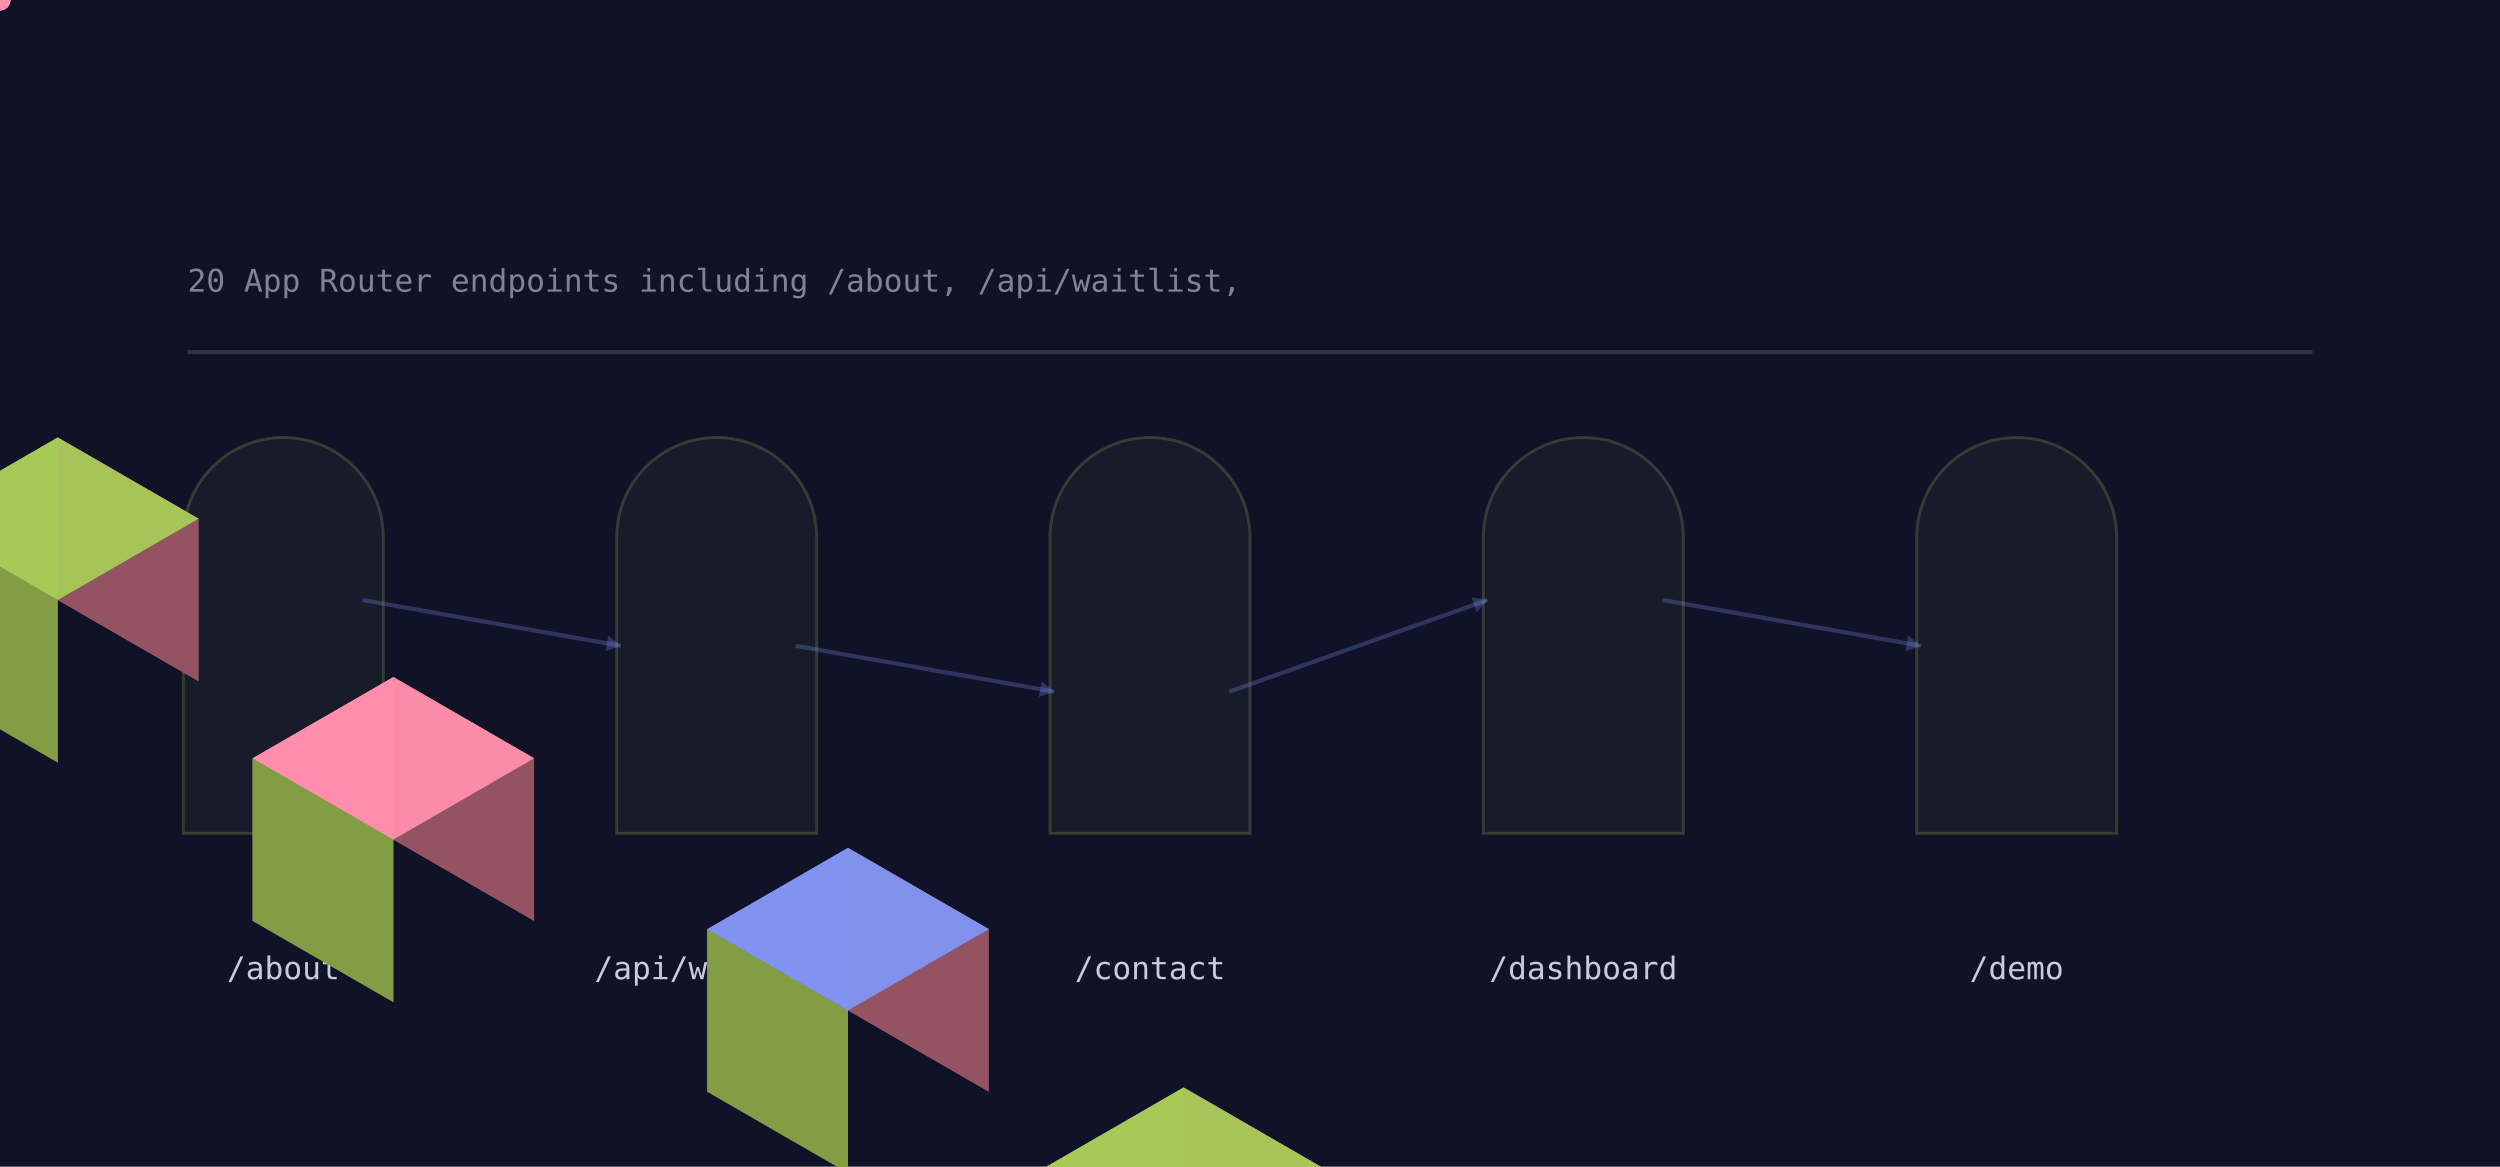
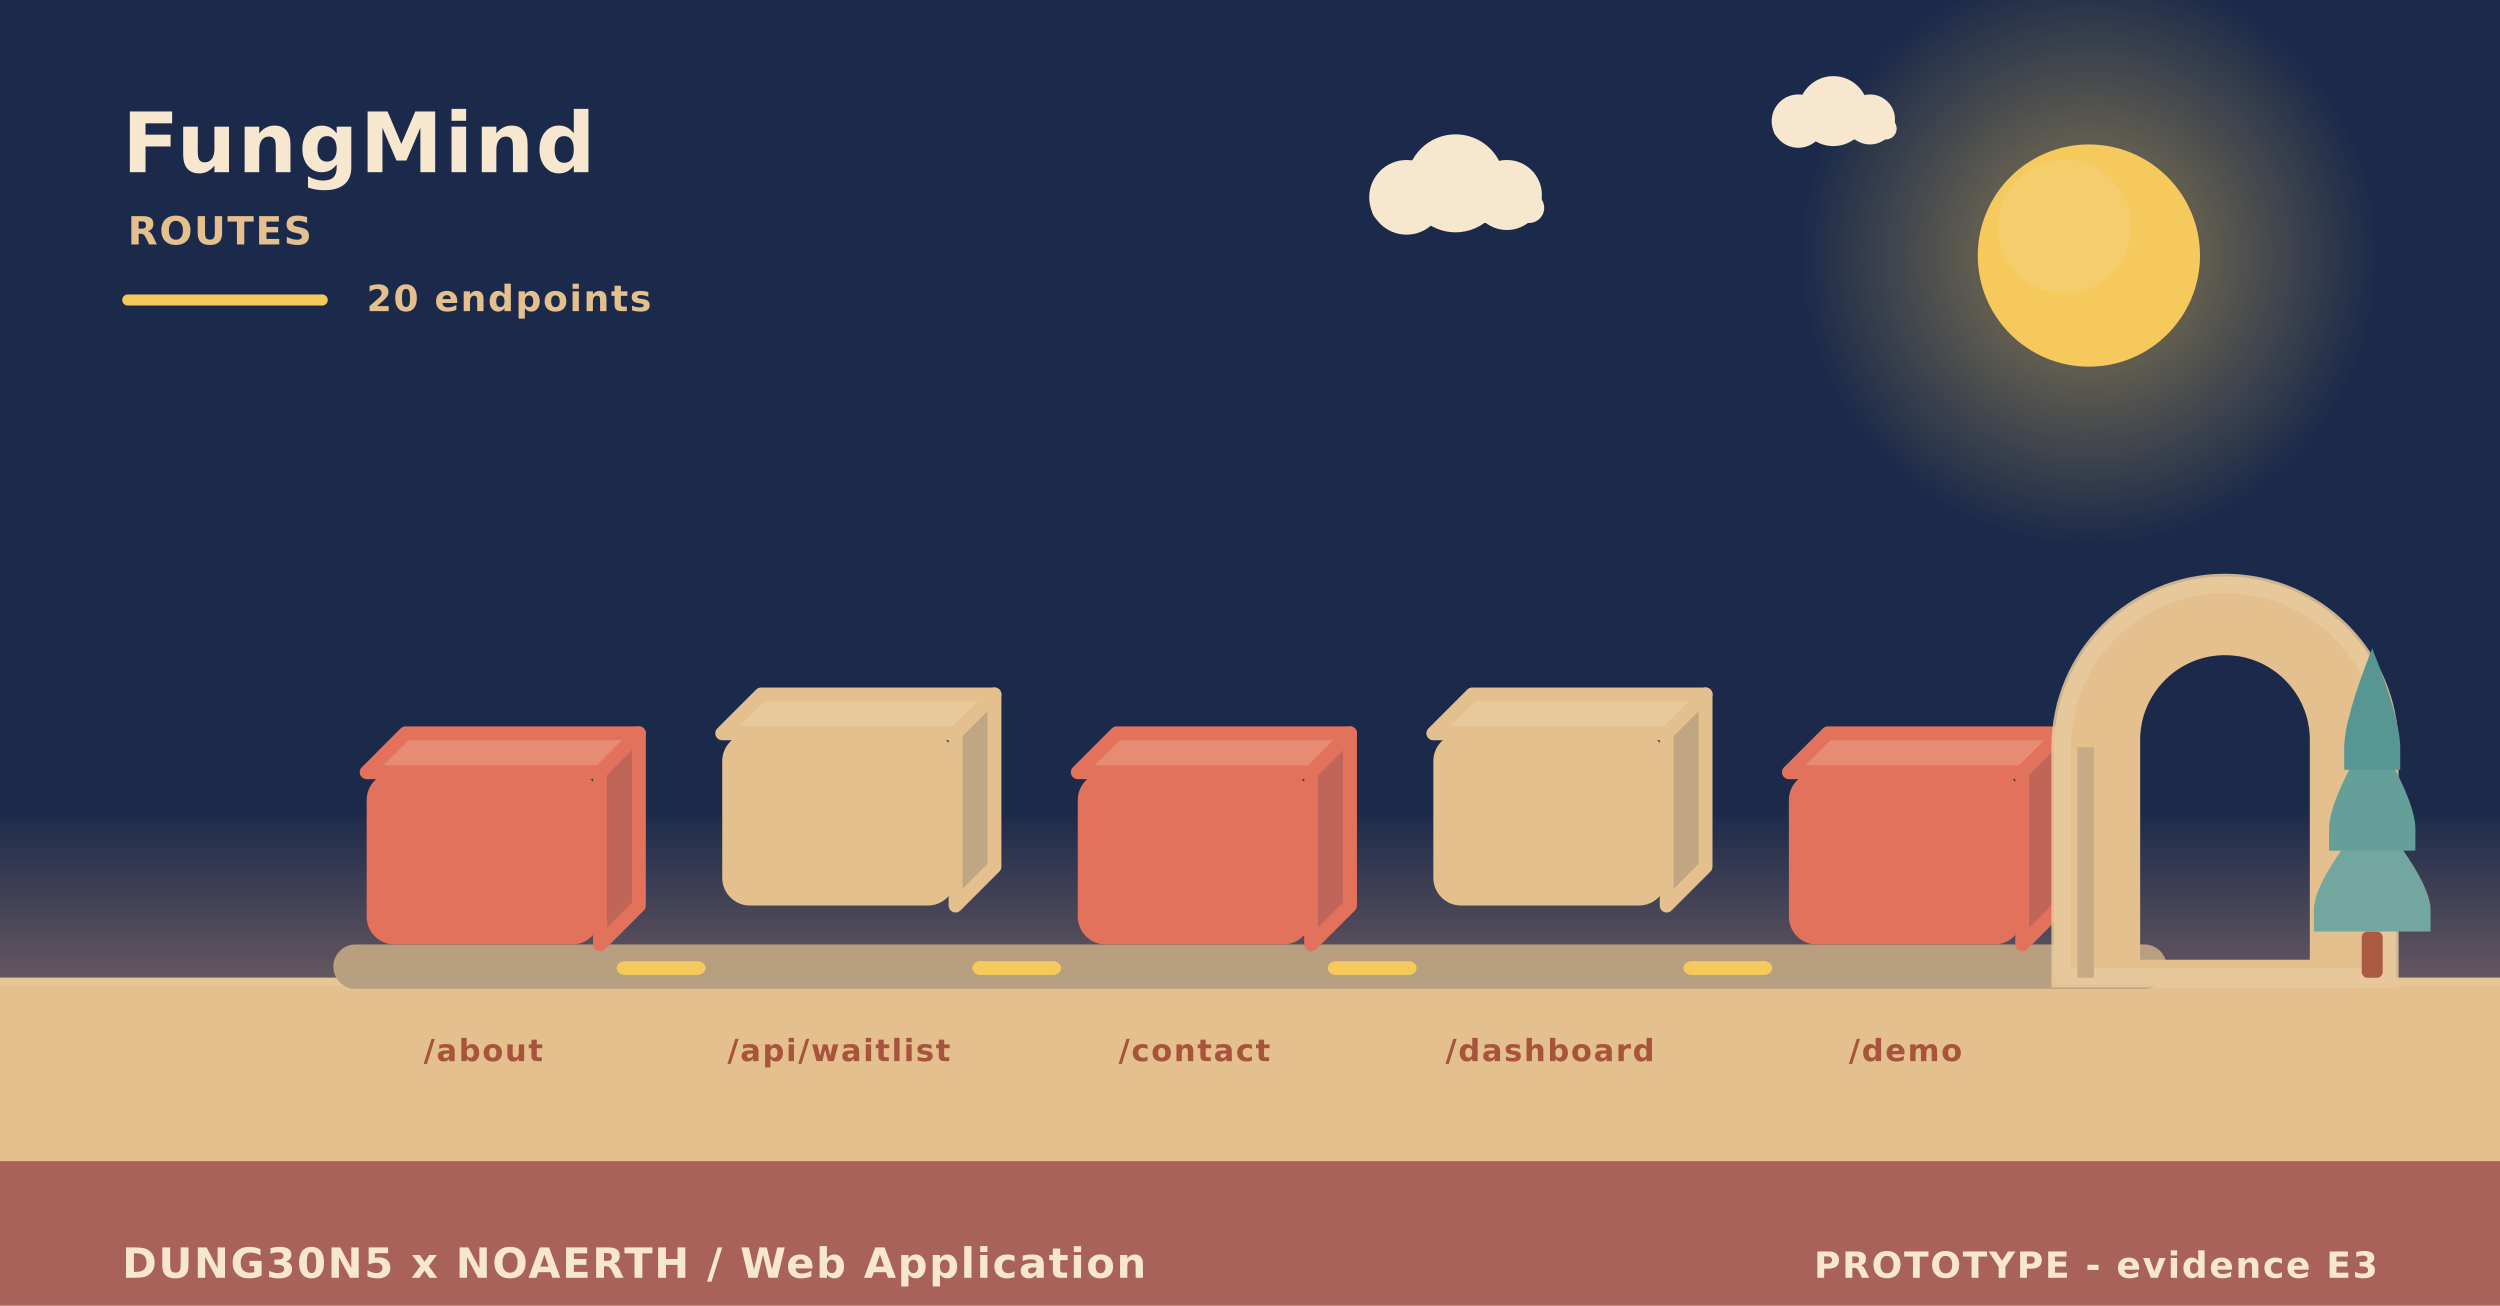
- <svg xmlns="http://www.w3.org/2000/svg" viewBox="0 0 1200 560" width="1200" height="560" role="img" aria-label="FungMind data flow">
-   <rect width="1200" height="560" fill="#101228" />
-   <defs>
-     <linearGradient id="gf" x1="0" y1="0" x2="1" y2="1">
-       <stop offset="0%" stop-color="#8093f1" />
-       <stop offset="100%" stop-color="#a7c957" />
-     </linearGradient>
-   </defs>
-   <path d="M88.00,400.00 L88.00,258.00 A48.00,48.00 0 0 1 184.00,258.00 L184.00,400.00 Z" fill="rgba(167,201,87,0.100)" opacity="0.55" stroke="rgba(167,201,87,0.400)" stroke-width="1.4" />
-   <polygon points="-133.37,173.00 -65.82,212.00 -65.82,134.00 -133.37,95.00" fill="#945363" opacity="0.95" />
-   <polygon points="-200.92,212.00 -133.37,251.00 -133.37,173.00 -200.92,134.00" fill="#829d44" opacity="0.95" />
-   <polygon points="-133.37,95.00 -65.82,134.00 -133.37,173.00 -200.92,134.00" fill="#8093f1" opacity="0.95" />
+ <svg xmlns="http://www.w3.org/2000/svg" width="900" height="470" viewBox="0 0 900 470" role="img" aria-label="FungMind - how data moves">
+   <linearGradient id="skyd" x1="0" y1="0" x2="0" y2="1">
+     <stop offset="0" stop-color="#1b2a4a" />
+     <stop offset="0.62" stop-color="#1b2a4a" />
+     <stop offset="1" stop-color="#f3ad8a" />
+   </linearGradient>
+   <rect width="900" height="470" fill="url(#skyd)" />
+   <radialGradient id="sund">
+     <stop offset="0.35" stop-color="#f5c95c" stop-opacity="0.34" />
+     <stop offset="1" stop-color="#f5c95c" stop-opacity="0" />
+   </radialGradient>
+   <circle cx="752" cy="92" r="104" fill="url(#sund)" />
+   <circle cx="752" cy="92" r="40" fill="#f5c95c" />
+   <circle cx="743.2" cy="81.6" r="24" fill="#f5d27e" opacity="0.5" />
  <g>
-     <polygon points="-133.37,173.00 -65.82,212.00 -65.82,134.00 -133.37,95.00" fill="#945363" opacity="0.95" />
-     <polygon points="-200.92,212.00 -133.37,251.00 -133.37,173.00 -200.92,134.00" fill="#829d44" opacity="0.95" />
-     <polygon points="-133.37,95.00 -65.82,134.00 -133.37,173.00 -200.92,134.00" fill="#8093f1" opacity="0.95" />
-     <animate attributeName="opacity" values="0.25;1.0;0.25" dur="4.958s" begin="0.0s" repeatCount="indefinite" />
+     <circle cx="524" cy="66" r="17.64" fill="#f6e7ce" />
+     <circle cx="506.36" cy="71.04" r="13.44" fill="#f6e7ce" />
+     <circle cx="542.48" cy="70.2" r="12.6" fill="#f6e7ce" />
+     <rect x="493.76" y="69.36" width="62.16" height="10.92" rx="5.46" fill="#f6e7ce" />
+     <animateTransform attributeName="transform" type="translate" values="0 0;24 0;0 0" dur="36s" begin="0s" repeatCount="indefinite" />
  </g>
-   <text x="136" y="470" font-family="ui-monospace,Menlo,monospace" font-size="15" fill="rgba(242,242,255,0.820)" text-anchor="middle">/about</text>
-   <path d="M296.00,400.00 L296.00,258.00 A48.00,48.00 0 0 1 392.00,258.00 L392.00,400.00 Z" fill="rgba(167,201,87,0.100)" opacity="0.55" stroke="rgba(167,201,87,0.400)" stroke-width="1.4" />
-   <polygon points="27.71,288.00 95.26,327.00 95.26,249.00 27.71,210.00" fill="#945363" opacity="0.95" />
-   <polygon points="-39.84,327.00 27.71,366.00 27.71,288.00 -39.84,249.00" fill="#829d44" opacity="0.95" />
-   <polygon points="27.71,210.00 95.26,249.00 27.71,288.00 -39.84,249.00" fill="#a7c957" opacity="0.95" />
  <g>
-     <polygon points="27.71,288.00 95.26,327.00 95.26,249.00 27.71,210.00" fill="#945363" opacity="0.95" />
-     <polygon points="-39.84,327.00 27.71,366.00 27.71,288.00 -39.84,249.00" fill="#829d44" opacity="0.95" />
-     <polygon points="27.71,210.00 95.26,249.00 27.71,288.00 -39.84,249.00" fill="#a7c957" opacity="0.95" />
-     <animate attributeName="opacity" values="0.25;1.0;0.25" dur="4.958s" begin="0.4s" repeatCount="indefinite" />
+     <circle cx="660" cy="40" r="12.6" fill="#f6e7ce" />
+     <circle cx="647.4" cy="43.6" r="9.6" fill="#f6e7ce" />
+     <circle cx="673.2" cy="43" r="9" fill="#f6e7ce" />
+     <rect x="638.4" y="42.4" width="44.4" height="7.8" rx="3.9" fill="#f6e7ce" />
+     <animateTransform attributeName="transform" type="translate" values="0 0;-18 0;0 0" dur="46s" begin="3s" repeatCount="indefinite" />
  </g>
-   <text x="344" y="470" font-family="ui-monospace,Menlo,monospace" font-size="15" fill="rgba(242,242,255,0.820)" text-anchor="middle">/api/waitlist</text>
-   <line x1="174.00" y1="288.00" x2="298.00" y2="310.00" stroke="rgba(128,147,241,0.500)" stroke-width="2.00" opacity="0.55" />
-   <polygon points="298.00,310.00 291.97,305.07 290.64,312.55" fill="rgba(128,147,241,0.500)" opacity="0.55" />
-   <g opacity="0.9">
-     <circle cx="0.00" cy="0.00" r="5.00" fill="#ff8fab" opacity="1.00" />
-     <animateTransform attributeName="transform" type="translate" values="174.00,288.00 298.00,310.00" dur="3.967s" begin="0.0s" repeatCount="indefinite" />
-     <animateTransform attributeName="transform" type="translate" values="298.00,310.00 174.00,288.00" dur="3.967s" begin="1.983s" repeatCount="indefinite" />
+   <rect x="0" y="352" width="900" height="118" fill="#e3c08d" />
+   <rect x="0" y="352" width="900" height="3" fill="#e6c596" />
+   <text x="44" y="62" font-family="Verdana,DejaVu Sans,sans-serif" font-size="30" font-weight="700" letter-spacing="0.6" fill="#f6e7ce" text-anchor="start">FungMind</text>
+   <text x="46" y="88" font-family="Verdana,DejaVu Sans,sans-serif" font-size="14" font-weight="700" letter-spacing="0.6" fill="#e3c08d" text-anchor="start">ROUTES</text>
+   <rect x="44" y="106" width="74" height="4" rx="2" fill="#f5c95c" />
+   <text x="132" y="112" font-family="Verdana,DejaVu Sans,sans-serif" font-size="13" font-weight="700" letter-spacing="0.6" fill="#e3c08d" text-anchor="start">20 endpoints</text>
+   <rect x="120" y="340" width="660" height="16" rx="8" fill="#b79f80" />
+   <g>
+     <path d="M132,278 L216,278 L230,264 L146,264 Z" fill="#e68c74" stroke="#e2725b" stroke-width="5" stroke-linejoin="round" />
+     <path d="M216,278 L230,264 L230,326 L216,340 Z" fill="#c06658" stroke="#e2725b" stroke-width="5" stroke-linejoin="round" />
+     <rect x="132" y="278" width="84" height="62" rx="10" fill="#e2725b" />
+     <animateTransform attributeName="transform" type="translate" values="0 10;0 0" dur="0.8s" begin="0s" fill="freeze" />
  </g>
-   <path d="M504.00,400.00 L504.00,258.00 A48.00,48.00 0 0 1 600.00,258.00 L600.00,400.00 Z" fill="rgba(167,201,87,0.100)" opacity="0.55" stroke="rgba(167,201,87,0.400)" stroke-width="1.4" />
-   <polygon points="188.79,403.00 256.34,442.00 256.34,364.00 188.79,325.00" fill="#945363" opacity="0.95" />
-   <polygon points="121.24,442.00 188.79,481.00 188.79,403.00 121.24,364.00" fill="#829d44" opacity="0.95" />
-   <polygon points="188.79,325.00 256.34,364.00 188.79,403.00 121.24,364.00" fill="#ff8fab" opacity="0.95" />
+   <text x="174" y="382" font-family="Verdana,DejaVu Sans,sans-serif" font-size="11" font-weight="700" letter-spacing="0.6" fill="#a8543c" text-anchor="middle">/about</text>
  <g>
-     <polygon points="188.79,403.00 256.34,442.00 256.34,364.00 188.79,325.00" fill="#945363" opacity="0.95" />
-     <polygon points="121.24,442.00 188.79,481.00 188.79,403.00 121.24,364.00" fill="#829d44" opacity="0.95" />
-     <polygon points="188.79,325.00 256.34,364.00 188.79,403.00 121.24,364.00" fill="#ff8fab" opacity="0.95" />
-     <animate attributeName="opacity" values="0.25;1.0;0.25" dur="4.958s" begin="0.8s" repeatCount="indefinite" />
+     <path d="M260,264 L344,264 L358,250 L274,250 Z" fill="#e7c99b" stroke="#e3c08d" stroke-width="5" stroke-linejoin="round" />
+     <path d="M344,264 L358,250 L358,312 L344,326 Z" fill="#c1a682" stroke="#e3c08d" stroke-width="5" stroke-linejoin="round" />
+     <rect x="260" y="264" width="84" height="62" rx="10" fill="#e3c08d" />
+     <animateTransform attributeName="transform" type="translate" values="0 10;0 0" dur="0.8s" begin="0.26s" fill="freeze" />
  </g>
-   <text x="552" y="470" font-family="ui-monospace,Menlo,monospace" font-size="15" fill="rgba(242,242,255,0.820)" text-anchor="middle">/contact</text>
-   <line x1="382.00" y1="310.00" x2="506.00" y2="332.00" stroke="rgba(128,147,241,0.500)" stroke-width="2.00" opacity="0.55" />
-   <polygon points="506.00,332.00 499.97,327.07 498.64,334.55" fill="rgba(128,147,241,0.500)" opacity="0.55" />
-   <g opacity="0.9">
-     <circle cx="0.00" cy="0.00" r="5.00" fill="#ff8fab" opacity="1.00" />
-     <animateTransform attributeName="transform" type="translate" values="382.00,310.00 506.00,332.00" dur="3.967s" begin="0.45s" repeatCount="indefinite" />
-     <animateTransform attributeName="transform" type="translate" values="506.00,332.00 382.00,310.00" dur="3.967s" begin="2.433s" repeatCount="indefinite" />
+   <text x="302" y="382" font-family="Verdana,DejaVu Sans,sans-serif" font-size="11" font-weight="700" letter-spacing="0.6" fill="#a8543c" text-anchor="middle">/api/waitlist</text>
+   <rect x="222" y="346" width="32" height="5" rx="3" fill="#f5c95c" />
+   <animate attributeName="opacity" values="0.3;1;0.3" dur="3.4s" begin="0.5s" repeatCount="indefinite" />
+   <g>
+     <path d="M388,278 L472,278 L486,264 L402,264 Z" fill="#e68c74" stroke="#e2725b" stroke-width="5" stroke-linejoin="round" />
+     <path d="M472,278 L486,264 L486,326 L472,340 Z" fill="#c06658" stroke="#e2725b" stroke-width="5" stroke-linejoin="round" />
+     <rect x="388" y="278" width="84" height="62" rx="10" fill="#e2725b" />
+     <animateTransform attributeName="transform" type="translate" values="0 10;0 0" dur="0.8s" begin="0.52s" fill="freeze" />
  </g>
-   <path d="M712.00,400.00 L712.00,258.00 A48.00,48.00 0 0 1 808.00,258.00 L808.00,400.00 Z" fill="rgba(167,201,87,0.100)" opacity="0.55" stroke="rgba(167,201,87,0.400)" stroke-width="1.4" />
-   <polygon points="407.03,485.00 474.58,524.00 474.58,446.00 407.03,407.00" fill="#945363" opacity="0.95" />
-   <polygon points="339.48,524.00 407.03,563.00 407.03,485.00 339.48,446.00" fill="#829d44" opacity="0.95" />
-   <polygon points="407.03,407.00 474.58,446.00 407.03,485.00 339.48,446.00" fill="#8093f1" opacity="0.95" />
+   <text x="430" y="382" font-family="Verdana,DejaVu Sans,sans-serif" font-size="11" font-weight="700" letter-spacing="0.6" fill="#a8543c" text-anchor="middle">/contact</text>
+   <rect x="350" y="346" width="32" height="5" rx="3" fill="#f5c95c" />
+   <animate attributeName="opacity" values="0.3;1;0.3" dur="3.4s" begin="1s" repeatCount="indefinite" />
  <g>
-     <polygon points="407.03,485.00 474.58,524.00 474.58,446.00 407.03,407.00" fill="#945363" opacity="0.95" />
-     <polygon points="339.48,524.00 407.03,563.00 407.03,485.00 339.48,446.00" fill="#829d44" opacity="0.95" />
-     <polygon points="407.03,407.00 474.58,446.00 407.03,485.00 339.48,446.00" fill="#8093f1" opacity="0.95" />
-     <animate attributeName="opacity" values="0.25;1.0;0.25" dur="4.958s" begin="1.2s" repeatCount="indefinite" />
+     <path d="M516,264 L600,264 L614,250 L530,250 Z" fill="#e7c99b" stroke="#e3c08d" stroke-width="5" stroke-linejoin="round" />
+     <path d="M600,264 L614,250 L614,312 L600,326 Z" fill="#c1a682" stroke="#e3c08d" stroke-width="5" stroke-linejoin="round" />
+     <rect x="516" y="264" width="84" height="62" rx="10" fill="#e3c08d" />
+     <animateTransform attributeName="transform" type="translate" values="0 10;0 0" dur="0.8s" begin="0.78s" fill="freeze" />
  </g>
-   <text x="760" y="470" font-family="ui-monospace,Menlo,monospace" font-size="15" fill="rgba(242,242,255,0.820)" text-anchor="middle">/dashboard</text>
-   <line x1="590.00" y1="332.00" x2="714.00" y2="288.00" stroke="rgba(128,147,241,0.500)" stroke-width="2.00" opacity="0.55" />
-   <polygon points="714.00,288.00 706.32,286.69 708.86,293.86" fill="rgba(128,147,241,0.500)" opacity="0.55" />
-   <g opacity="0.9">
-     <circle cx="0.00" cy="0.00" r="5.00" fill="#ff8fab" opacity="1.00" />
-     <animateTransform attributeName="transform" type="translate" values="590.00,332.00 714.00,288.00" dur="3.967s" begin="0.9s" repeatCount="indefinite" />
-     <animateTransform attributeName="transform" type="translate" values="714.00,288.00 590.00,332.00" dur="3.967s" begin="2.883s" repeatCount="indefinite" />
+   <text x="558" y="382" font-family="Verdana,DejaVu Sans,sans-serif" font-size="11" font-weight="700" letter-spacing="0.6" fill="#a8543c" text-anchor="middle">/dashboard</text>
+   <rect x="478" y="346" width="32" height="5" rx="3" fill="#f5c95c" />
+   <animate attributeName="opacity" values="0.3;1;0.3" dur="3.4s" begin="1.5s" repeatCount="indefinite" />
+   <g>
+     <path d="M644,278 L728,278 L742,264 L658,264 Z" fill="#e68c74" stroke="#e2725b" stroke-width="5" stroke-linejoin="round" />
+     <path d="M728,278 L742,264 L742,326 L728,340 Z" fill="#c06658" stroke="#e2725b" stroke-width="5" stroke-linejoin="round" />
+     <rect x="644" y="278" width="84" height="62" rx="10" fill="#e2725b" />
+     <animateTransform attributeName="transform" type="translate" values="0 10;0 0" dur="0.8s" begin="1.04s" fill="freeze" />
  </g>
-   <path d="M920.00,400.00 L920.00,258.00 A48.00,48.00 0 0 1 1016.00,258.00 L1016.00,400.00 Z" fill="rgba(167,201,87,0.100)" opacity="0.55" stroke="rgba(167,201,87,0.400)" stroke-width="1.4" />
-   <polygon points="568.11,600.00 635.66,639.00 635.66,561.00 568.11,522.00" fill="#945363" opacity="0.95" />
-   <polygon points="500.56,639.00 568.11,678.00 568.11,600.00 500.56,561.00" fill="#829d44" opacity="0.95" />
-   <polygon points="568.11,522.00 635.66,561.00 568.11,600.00 500.56,561.00" fill="#a7c957" opacity="0.95" />
-   <g>
-     <polygon points="568.11,600.00 635.66,639.00 635.66,561.00 568.11,522.00" fill="#945363" opacity="0.95" />
-     <polygon points="500.56,639.00 568.11,678.00 568.11,600.00 500.56,561.00" fill="#829d44" opacity="0.95" />
-     <polygon points="568.11,522.00 635.66,561.00 568.11,600.00 500.56,561.00" fill="#a7c957" opacity="0.95" />
-     <animate attributeName="opacity" values="0.25;1.0;0.25" dur="4.958s" begin="1.6s" repeatCount="indefinite" />
-   </g>
-   <text x="968" y="470" font-family="ui-monospace,Menlo,monospace" font-size="15" fill="rgba(242,242,255,0.820)" text-anchor="middle">/demo</text>
-   <line x1="798.00" y1="288.00" x2="922.00" y2="310.00" stroke="rgba(128,147,241,0.500)" stroke-width="2.00" opacity="0.55" />
-   <polygon points="922.00,310.00 915.97,305.07 914.64,312.55" fill="rgba(128,147,241,0.500)" opacity="0.55" />
-   <g opacity="0.9">
-     <circle cx="0.00" cy="0.00" r="5.00" fill="#ff8fab" opacity="1.00" />
-     <animateTransform attributeName="transform" type="translate" values="798.00,288.00 922.00,310.00" dur="3.967s" begin="1.35s" repeatCount="indefinite" />
-     <animateTransform attributeName="transform" type="translate" values="922.00,310.00 798.00,288.00" dur="3.967s" begin="3.333s" repeatCount="indefinite" />
-   </g>
-   <rect x="90.00" y="168.00" width="1020.00" height="2.00" rx="0.00" fill="rgba(242,242,255,0.140)" opacity="1.00" />
-   <text x="90" y="140" font-family="ui-monospace,Menlo,monospace" font-size="15" fill="rgba(242,242,255,0.500)">20 App Router endpoints including /about, /api/waitlist,</text>
+   <text x="686" y="382" font-family="Verdana,DejaVu Sans,sans-serif" font-size="11" font-weight="700" letter-spacing="0.6" fill="#a8543c" text-anchor="middle">/demo</text>
+   <rect x="606" y="346" width="32" height="5" rx="3" fill="#f5c95c" />
+   <animate attributeName="opacity" values="0.3;1;0.3" dur="3.4s" begin="2s" repeatCount="indefinite" />
+   <path d="M742,352 L742,269.04 A59,59 0 0 1 860,269.04 L860,352 Z M767.96,348 L767.96,266.4 A33.04,33.04 0 0 1 834.04,266.4 L834.04,348 Z" fill="#e3c08d" fill-rule="evenodd" stroke="#e3c08d" stroke-width="5" stroke-linejoin="round" />
+   <path d="M742,352 L742,269.04 A59,59 0 0 1 860,269.04 L860,352 Z" fill="none" stroke="#e8c99d" stroke-width="7" stroke-linecap="round" opacity="0.85" />
+   <rect x="747.9" y="269.04" width="5.9" height="82.96" fill="#c7ab84" />
+   <rect x="850.22" y="335.36" width="7.56" height="16.64" rx="2.1" fill="#ac5b43" />
+   <path d="M854,291.68 Q833,317.01 833,327.5 Q833,335.36 833,335.36 L875,335.36 Q875,335.36 875,327.5 Q875,317.01 854,291.68 Z" fill="#74a6a0" />
+   <path d="M854,262.56 Q838.46,287.89 838.46,298.38 Q838.46,306.24 838.46,306.24 L869.54,306.24 Q869.54,306.24 869.54,298.38 Q869.54,287.89 854,262.56 Z" fill="#649f9a" />
+   <path d="M854,233.44 Q843.92,258.77 843.92,269.26 Q843.92,277.12 843.92,277.12 L864.08,277.12 Q864.08,277.12 864.08,269.26 Q864.08,258.77 854,233.44 Z" fill="#589694" />
+   <rect x="0" y="418" width="900" height="52" rx="0" fill="#a65c56" opacity="0.94" />
+   <text x="44" y="460" font-family="Verdana,DejaVu Sans,sans-serif" font-size="15" font-weight="700" letter-spacing="0.6" fill="#f6e7ce" text-anchor="start">DUNG30N5 x NOAERTH  /  Web Application</text>
+   <text x="856" y="460" font-family="Verdana,DejaVu Sans,sans-serif" font-size="13" font-weight="700" letter-spacing="0.6" fill="#f6e7ce" text-anchor="end">PROTOTYPE  -  evidence E3</text>
</svg>
